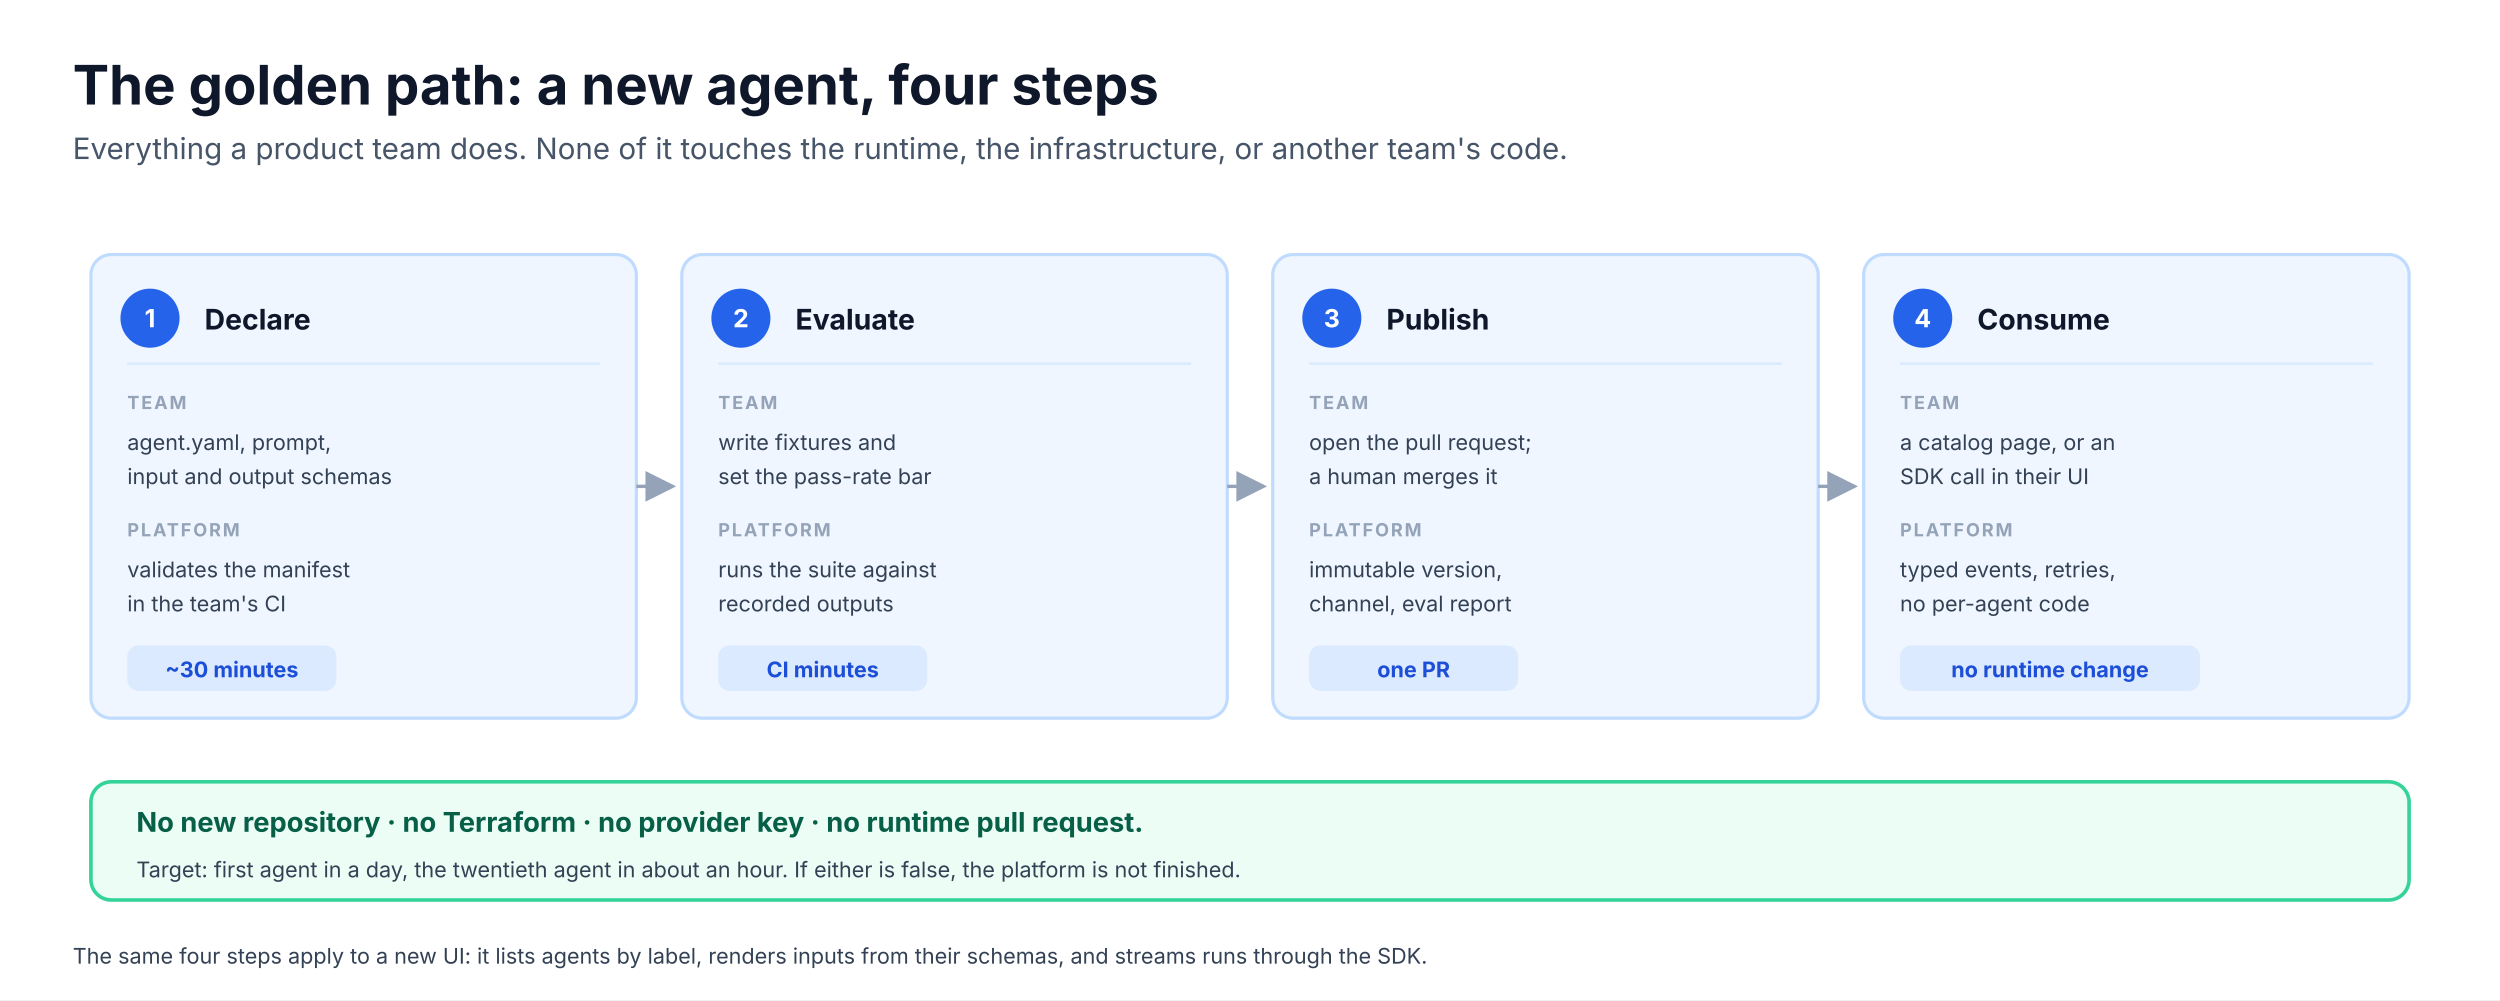
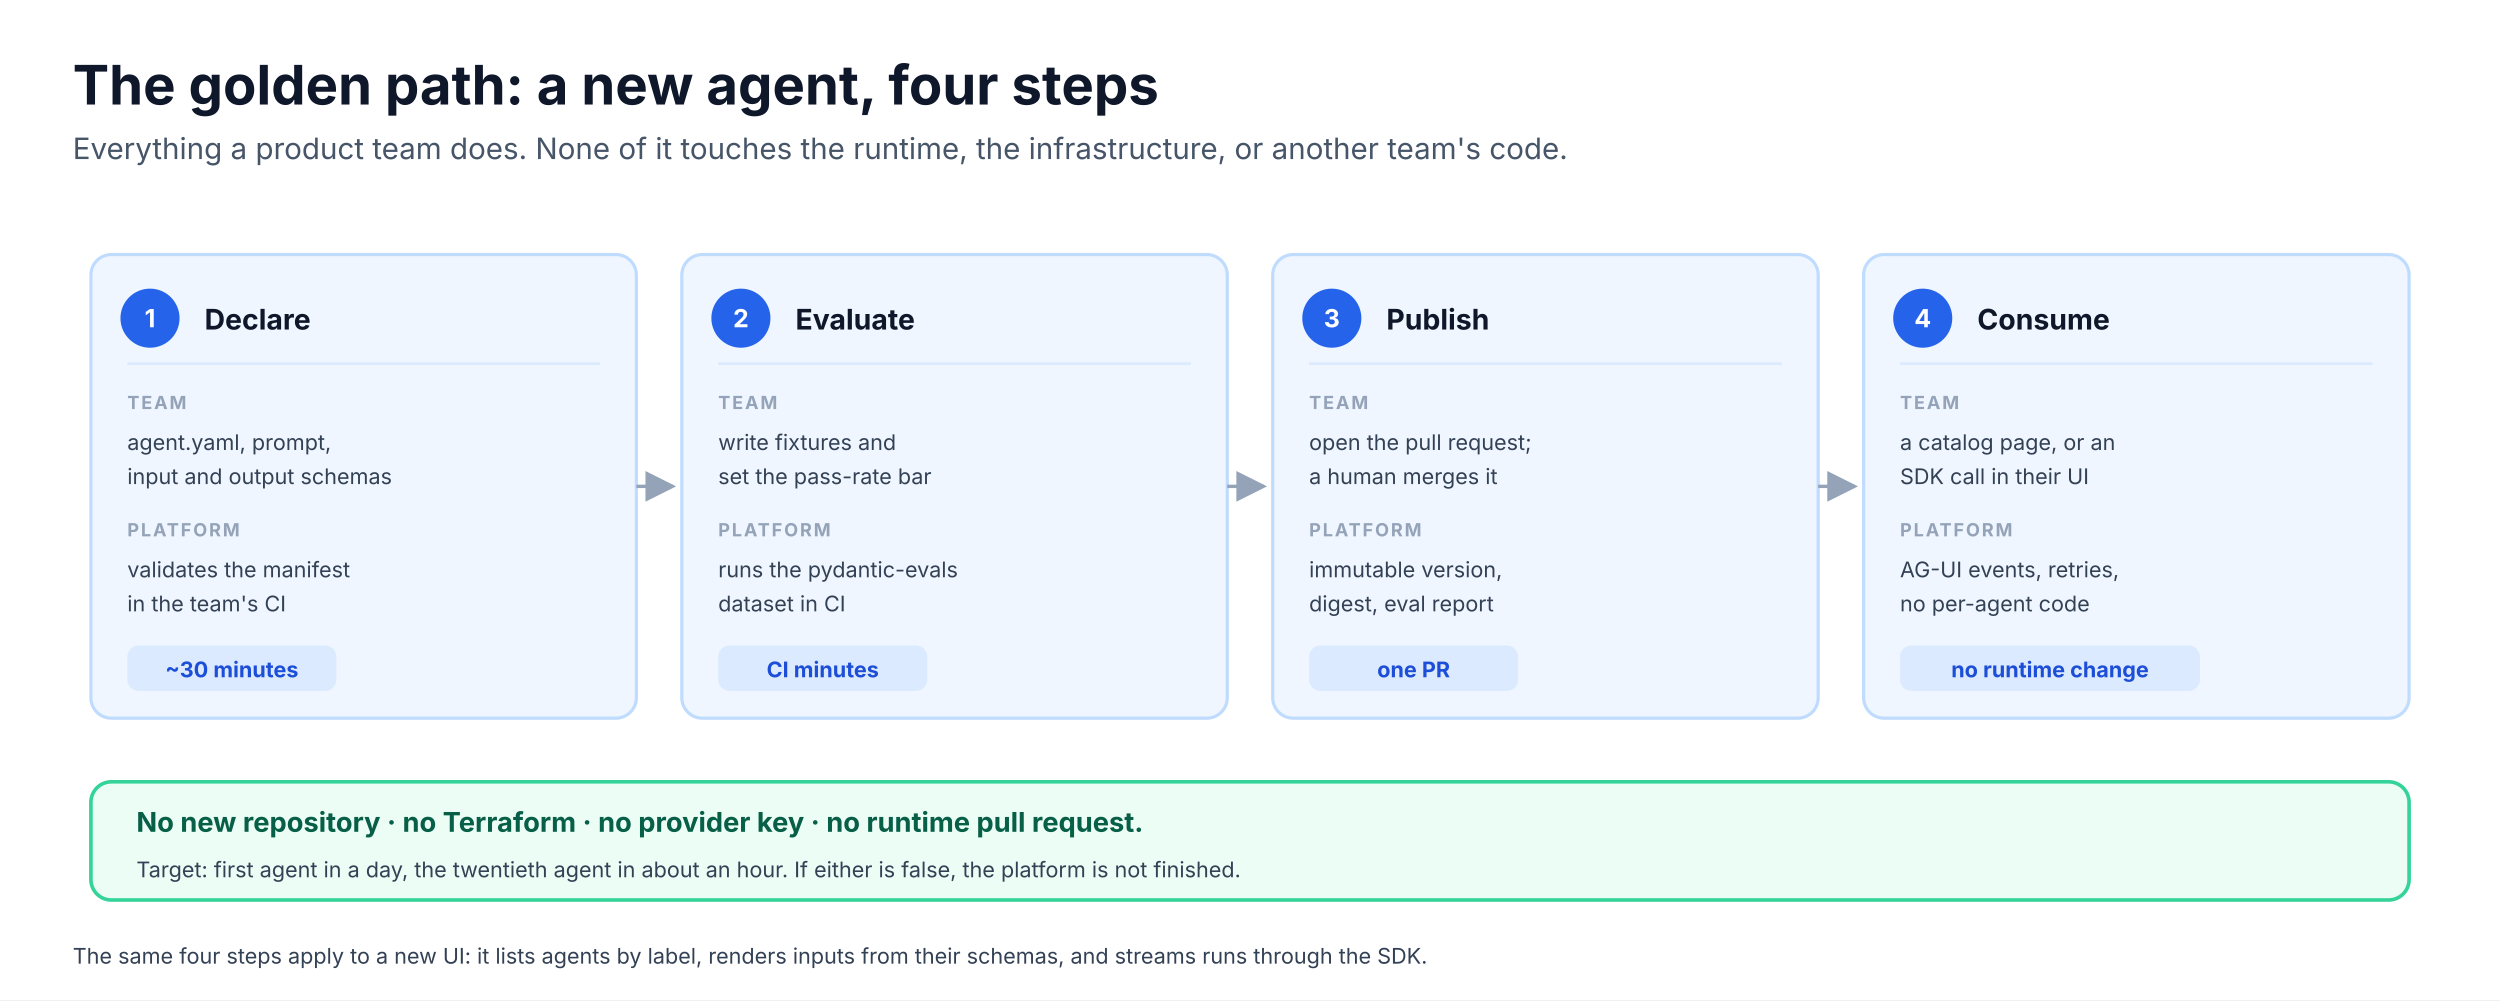
<svg xmlns="http://www.w3.org/2000/svg" viewBox="0 0 1100 440" width="1100" height="440" role="img" aria-labelledby="t d">
  <rect width="1100" height="440" fill="#ffffff" />
  <style>
    .h1{font:700 24px 'Inter','Segoe UI',Helvetica,Arial,sans-serif;fill:#0f172a}
    .sub{font:400 13px 'Inter','Segoe UI',Helvetica,Arial,sans-serif;fill:#475569}
    .num{font:700 11px 'Inter','Segoe UI',Helvetica,Arial,sans-serif;fill:#ffffff}
    .ttl{font:700 12.5px 'Inter','Segoe UI',Helvetica,Arial,sans-serif;fill:#0f172a}
    .kick{font:700 8px 'Inter','Segoe UI',Helvetica,Arial,sans-serif;letter-spacing:0.8px;fill:#94a3b8}
    .bd{font:400 9.5px 'Inter','Segoe UI',Helvetica,Arial,sans-serif;fill:#334155}
    .time{font:700 9.5px 'Inter','Segoe UI',Helvetica,Arial,sans-serif;fill:#1d4ed8}
    .band{font:700 12px 'Inter','Segoe UI',Helvetica,Arial,sans-serif;fill:#065f46}
  </style>
  <defs>
    <marker id="gp" markerWidth="9" markerHeight="9" refX="8" refY="4.5" orient="auto">
      <path d="M0,0 L9,4.5 L0,9 z" fill="#94a3b8" />
    </marker>
  </defs>
  <text x="32" y="46" class="h1">The golden path: a new agent, four steps</text>
  <text x="32" y="70" class="sub">Everything a product team does. None of it touches the runtime, the infrastructure, or another team's code.</text>
  <rect x="40" y="112" width="240" height="204" rx="9" fill="#eff6ff" stroke="#bfdbfe" stroke-width="1.4" />
  <circle cx="66" cy="140" r="13" fill="#2563eb" />
  <text x="66" y="144" class="num" text-anchor="middle">1</text>
  <text x="90" y="145" class="ttl">Declare</text>
  <line x1="56" y1="160" x2="264" y2="160" stroke="#dbeafe" stroke-width="1.2" />
  <text x="56" y="180" class="kick">TEAM</text>
  <text x="56" y="198" class="bd">agent.yaml, prompt,</text>
  <text x="56" y="213" class="bd">input and output schemas</text>
  <text x="56" y="236" class="kick">PLATFORM</text>
  <text x="56" y="254" class="bd">validates the manifest</text>
  <text x="56" y="269" class="bd">in the team's CI</text>
  <rect x="56" y="284" width="92" height="20" rx="5" fill="#dbeafe" />
  <text x="102" y="298" class="time" text-anchor="middle">~30 minutes</text>
  <line x1="280" y1="214" x2="296" y2="214" stroke="#94a3b8" stroke-width="1.5" marker-end="url(#gp)" />
  <rect x="300" y="112" width="240" height="204" rx="9" fill="#eff6ff" stroke="#bfdbfe" stroke-width="1.4" />
  <circle cx="326" cy="140" r="13" fill="#2563eb" />
  <text x="326" y="144" class="num" text-anchor="middle">2</text>
  <text x="350" y="145" class="ttl">Evaluate</text>
  <line x1="316" y1="160" x2="524" y2="160" stroke="#dbeafe" stroke-width="1.2" />
  <text x="316" y="180" class="kick">TEAM</text>
  <text x="316" y="198" class="bd">write fixtures and</text>
  <text x="316" y="213" class="bd">set the pass-rate bar</text>
  <text x="316" y="236" class="kick">PLATFORM</text>
-   <text x="316" y="254" class="bd">runs the suite against</text>
-   <text x="316" y="269" class="bd">recorded outputs</text>
+   <text x="316" y="254" class="bd">runs the pydantic-evals</text>
+   <text x="316" y="269" class="bd">dataset in CI</text>
  <rect x="316" y="284" width="92" height="20" rx="5" fill="#dbeafe" />
  <text x="362" y="298" class="time" text-anchor="middle">CI minutes</text>
  <line x1="540" y1="214" x2="556" y2="214" stroke="#94a3b8" stroke-width="1.5" marker-end="url(#gp)" />
  <rect x="560" y="112" width="240" height="204" rx="9" fill="#eff6ff" stroke="#bfdbfe" stroke-width="1.4" />
  <circle cx="586" cy="140" r="13" fill="#2563eb" />
  <text x="586" y="144" class="num" text-anchor="middle">3</text>
  <text x="610" y="145" class="ttl">Publish</text>
  <line x1="576" y1="160" x2="784" y2="160" stroke="#dbeafe" stroke-width="1.2" />
  <text x="576" y="180" class="kick">TEAM</text>
  <text x="576" y="198" class="bd">open the pull request;</text>
  <text x="576" y="213" class="bd">a human merges it</text>
  <text x="576" y="236" class="kick">PLATFORM</text>
  <text x="576" y="254" class="bd">immutable version,</text>
-   <text x="576" y="269" class="bd">channel, eval report</text>
+   <text x="576" y="269" class="bd">digest, eval report</text>
  <rect x="576" y="284" width="92" height="20" rx="5" fill="#dbeafe" />
  <text x="622" y="298" class="time" text-anchor="middle">one PR</text>
  <line x1="800" y1="214" x2="816" y2="214" stroke="#94a3b8" stroke-width="1.5" marker-end="url(#gp)" />
  <rect x="820" y="112" width="240" height="204" rx="9" fill="#eff6ff" stroke="#bfdbfe" stroke-width="1.4" />
  <circle cx="846" cy="140" r="13" fill="#2563eb" />
  <text x="846" y="144" class="num" text-anchor="middle">4</text>
  <text x="870" y="145" class="ttl">Consume</text>
  <line x1="836" y1="160" x2="1044" y2="160" stroke="#dbeafe" stroke-width="1.2" />
  <text x="836" y="180" class="kick">TEAM</text>
  <text x="836" y="198" class="bd">a catalog page, or an</text>
  <text x="836" y="213" class="bd">SDK call in their UI</text>
  <text x="836" y="236" class="kick">PLATFORM</text>
-   <text x="836" y="254" class="bd">typed events, retries,</text>
+   <text x="836" y="254" class="bd">AG-UI events, retries,</text>
  <text x="836" y="269" class="bd">no per-agent code</text>
  <rect x="836" y="284" width="132" height="20" rx="5" fill="#dbeafe" />
  <text x="902" y="298" class="time" text-anchor="middle">no runtime change</text>
  <rect x="40" y="344" width="1020" height="52" rx="9" fill="#ecfdf5" stroke="#34d399" stroke-width="1.6" />
  <text x="60" y="366" class="band">No new repository · no Terraform · no provider key · no runtime pull request.</text>
  <text x="60" y="386" class="bd" font-size="10.5" fill="#065f46">Target: first agent in a day, the twentieth agent in about an hour. If either is false, the platform is not finished.</text>
  <text x="32" y="424" class="bd" font-size="10" fill="#64748b">The same four steps apply to a new UI: it lists agents by label, renders inputs from their schemas, and streams runs through the SDK.</text>
</svg>
